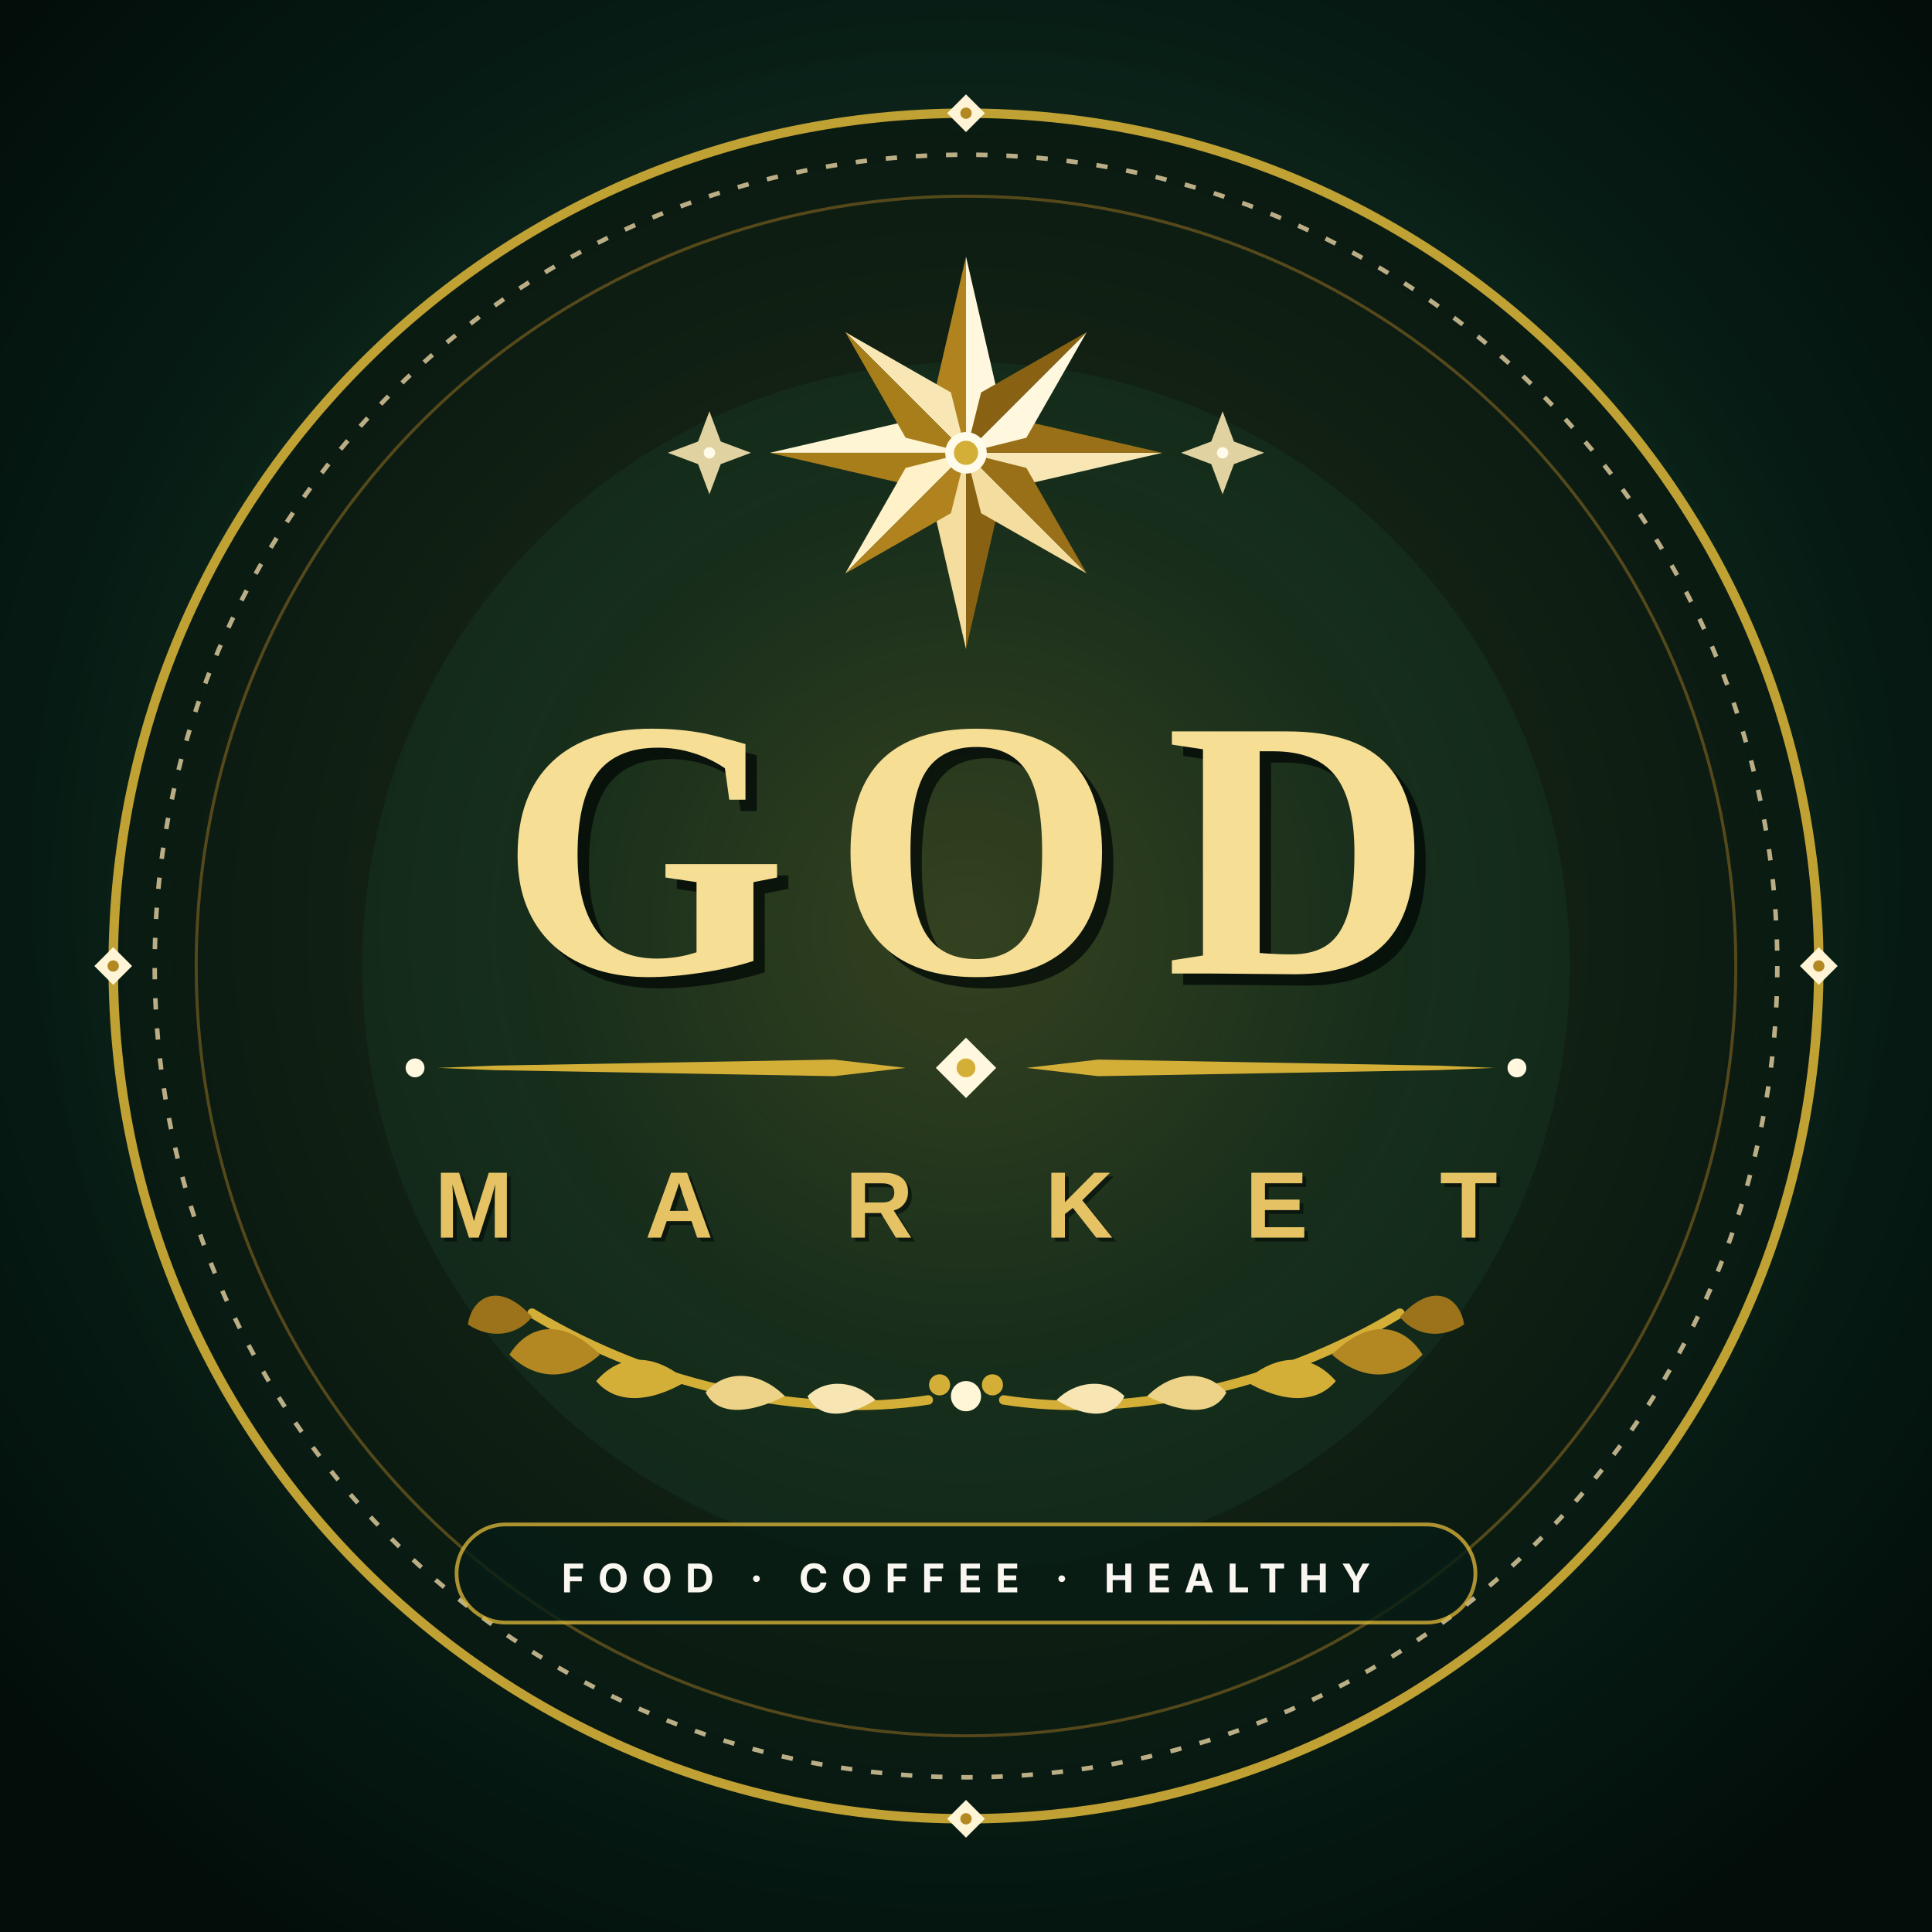
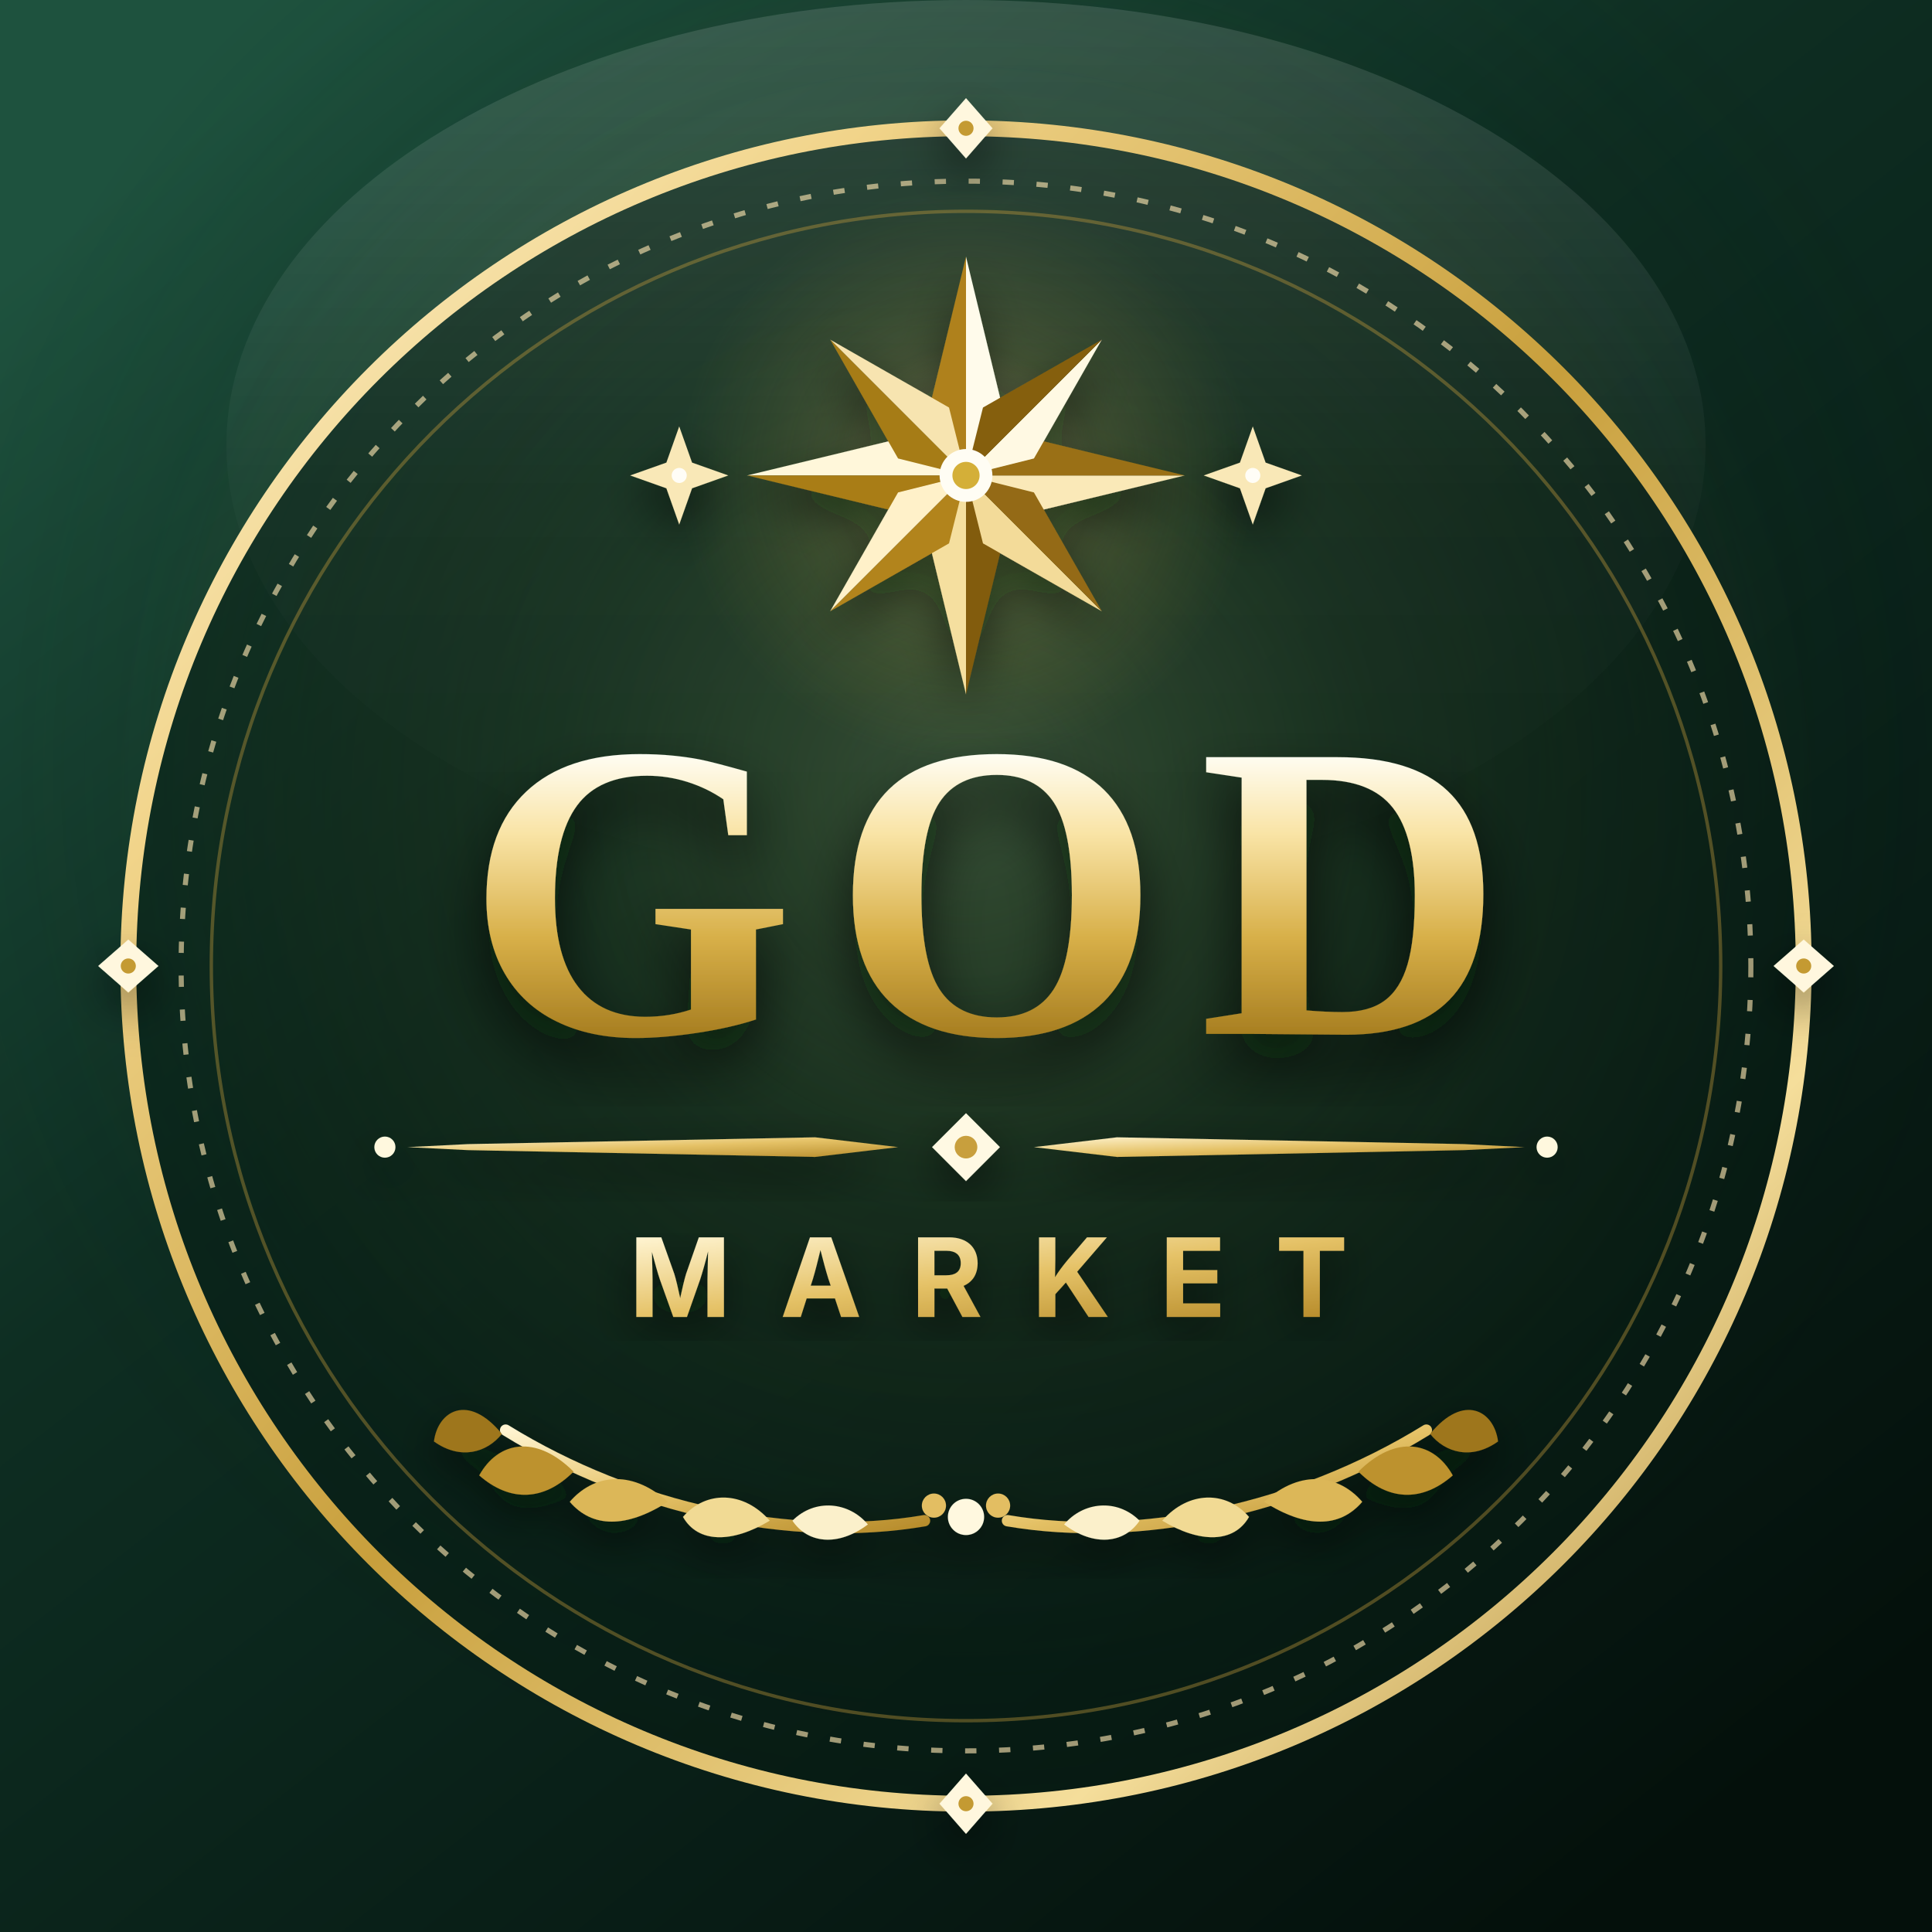
<svg xmlns="http://www.w3.org/2000/svg" viewBox="0 0 512 512" width="512" height="512">
  <defs>
-     <radialGradient id="bgGlow" cx="50%" cy="45%" r="65%">
-       <stop offset="0%" stop-color="#143F2E" />
-       <stop offset="40%" stop-color="#0A291E" />
-       <stop offset="75%" stop-color="#061A13" />
-       <stop offset="100%" stop-color="#030E0A" />
+     <linearGradient id="bgStudio" x1="14%" y1="4%" x2="86%" y2="96%">
+       <stop offset="0%" stop-color="#1E523E" />
+       <stop offset="38%" stop-color="#0E2E22" />
+       <stop offset="76%" stop-color="#081C15" />
+       <stop offset="100%" stop-color="#04100B" />
+     </linearGradient>
+     <radialGradient id="emeraldGlow" cx="50%" cy="40%" r="54%">
+       <stop offset="0%" stop-color="#2D7459" stop-opacity="0.65" />
+       <stop offset="52%" stop-color="#13382A" stop-opacity="0.25" />
+       <stop offset="100%" stop-color="#04100B" stop-opacity="0" />
    </radialGradient>
-     <radialGradient id="goldAura" cx="50%" cy="48%" r="48%">
-       <stop offset="0%" stop-color="#D4AF37" stop-opacity="0.22" />
-       <stop offset="45%" stop-color="#D4AF37" stop-opacity="0.08" />
+     <radialGradient id="goldAura" cx="50%" cy="42%" r="44%">
+       <stop offset="0%" stop-color="#F2D078" stop-opacity="0.30" />
+       <stop offset="48%" stop-color="#D4AF37" stop-opacity="0.10" />
      <stop offset="100%" stop-color="#D4AF37" stop-opacity="0" />
    </radialGradient>
-     <linearGradient id="goldGrad" x1="0%" y1="0%" x2="100%" y2="100%">
-       <stop offset="0%" stop-color="#FFF8E0" />
-       <stop offset="25%" stop-color="#F7E2A3" />
-       <stop offset="50%" stop-color="#D4AF37" />
-       <stop offset="75%" stop-color="#A87F22" />
-       <stop offset="100%" stop-color="#7A5913" />
+     <linearGradient id="topGlass" x1="50%" y1="0%" x2="50%" y2="100%">
+       <stop offset="0%" stop-color="#FFFFFF" stop-opacity="0.13" />
+       <stop offset="55%" stop-color="#FFFFFF" stop-opacity="0.02" />
+       <stop offset="100%" stop-color="#FFFFFF" stop-opacity="0" />
    </linearGradient>
-     <linearGradient id="goldLight" x1="0%" y1="0%" x2="0%" y2="100%">
-       <stop offset="0%" stop-color="#FFFFFF" />
-       <stop offset="35%" stop-color="#FCEABF" />
-       <stop offset="70%" stop-color="#D4AF37" />
-       <stop offset="100%" stop-color="#A57E23" />
+     <linearGradient id="ringGold" x1="0%" y1="0%" x2="100%" y2="100%">
+       <stop offset="0%" stop-color="#FFF7DC" />
+       <stop offset="22%" stop-color="#F1D48A" />
+       <stop offset="50%" stop-color="#C89F3C" />
+       <stop offset="78%" stop-color="#F5DE9B" />
+       <stop offset="100%" stop-color="#9A721E" />
    </linearGradient>
-     <linearGradient id="goldDark" x1="0%" y1="0%" x2="0%" y2="100%">
-       <stop offset="0%" stop-color="#D4AF37" />
-       <stop offset="50%" stop-color="#A87F22" />
-       <stop offset="100%" stop-color="#6F5010" />
+     <linearGradient id="textGold" x1="0%" y1="0%" x2="0%" y2="100%">
+       <stop offset="0%" stop-color="#FFFDF3" />
+       <stop offset="28%" stop-color="#F9E4A6" />
+       <stop offset="65%" stop-color="#D7AF48" />
+       <stop offset="100%" stop-color="#A67D20" />
    </linearGradient>
+     <linearGradient id="champagneGold" x1="0%" y1="0%" x2="100%" y2="100%">
+       <stop offset="0%" stop-color="#FFF4D1" />
+       <stop offset="50%" stop-color="#E5C267" />
+       <stop offset="100%" stop-color="#B78C2B" />
+     </linearGradient>
+     <radialGradient id="starBloom" cx="50%" cy="50%" r="50%">
+       <stop offset="0%" stop-color="#FFF8DE" stop-opacity="0.55" />
+       <stop offset="45%" stop-color="#E5C061" stop-opacity="0.16" />
+       <stop offset="100%" stop-color="#D4AF37" stop-opacity="0" />
+     </radialGradient>
+     <filter id="crestShadow" x="-18%" y="-18%" width="136%" height="142%">
+       <feDropShadow dx="0" dy="8" stdDeviation="8" flood-color="#020A07" flood-opacity="0.68" />
+     </filter>
+     <filter id="starShadow" x="-30%" y="-30%" width="160%" height="160%">
+       <feDropShadow dx="0" dy="5" stdDeviation="6" flood-color="#020A07" flood-opacity="0.55" />
+     </filter>
  </defs>
-   <rect width="512" height="512" fill="#081E16" />
-   <rect width="512" height="512" fill="url(#bgGlow)" />
-   <circle cx="256" cy="256" r="226" fill="#061811" />
-   <circle cx="256" cy="256" r="160" fill="#0A2A1E" opacity="0.6" />
+   <rect width="512" height="512" fill="url(#bgStudio)" />
+   <rect width="512" height="512" fill="url(#emeraldGlow)" />
  <rect width="512" height="512" fill="url(#goldAura)" />
-   <circle cx="256" cy="256" r="226" fill="none" stroke="#D4AF37" stroke-width="2.5" opacity="0.9" />
-   <circle cx="256" cy="256" r="215" fill="none" stroke="#F5DFAC" stroke-width="1.2" stroke-dasharray="3,5" opacity="0.75" />
-   <circle cx="256" cy="256" r="204" fill="none" stroke="#9E7624" stroke-width="0.8" opacity="0.5" />
-   <g fill="#FFF5D6">
-     <polygon points="256,25 261,30 256,35 251,30" />
-     <circle cx="256" cy="30" r="1.5" fill="#B38722" />
-     <polygon points="256,477 261,482 256,487 251,482" />
-     <circle cx="256" cy="482" r="1.5" fill="#B38722" />
-     <polygon points="25,256 30,261 35,256 30,251" />
-     <circle cx="30" cy="256" r="1.5" fill="#B38722" />
-     <polygon points="477,256 482,261 487,256 482,251" />
-     <circle cx="482" cy="256" r="1.5" fill="#B38722" />
+   <circle cx="256" cy="256" r="222" fill="#071B14" fill-opacity="0.48" />
+   <ellipse cx="256" cy="118" rx="196" ry="118" fill="url(#topGlass)" />
+   <circle cx="256" cy="256" r="222" fill="none" stroke="url(#ringGold)" stroke-width="4.2" />
+   <circle cx="256" cy="256" r="208" fill="none" stroke="#F5DFAC" stroke-width="1.35" stroke-dasharray="3,6" opacity="0.65" />
+   <circle cx="256" cy="256" r="200" fill="none" stroke="#C89F3C" stroke-width="0.9" opacity="0.38" />
+   <g fill="#FFF7DE" filter="url(#starShadow)">
+     <polygon points="256,26 263,34 256,42 249,34" />
+     <circle cx="256" cy="34" r="2" fill="#C49A33" />
+     <polygon points="256,470 263,478 256,486 249,478" />
+     <circle cx="256" cy="478" r="2" fill="#C49A33" />
+     <polygon points="26,256 34,263 42,256 34,249" />
+     <circle cx="34" cy="256" r="2" fill="#C49A33" />
+     <polygon points="470,256 478,263 486,256 478,249" />
+     <circle cx="478" cy="256" r="2" fill="#C49A33" />
  </g>
-   <g transform="translate(256, 120)">
-     <polygon points="0,0 0,-52 9,-13" fill="#FFF7DE" />
-     <polygon points="0,0 0,-52 -9,-13" fill="#B0831F" />
-     <polygon points="0,0 0,52 -9,13" fill="#F4DD9E" />
-     <polygon points="0,0 0,52 9,13" fill="#886212" />
-     <polygon points="0,0 52,0 13,9" fill="#F8E6B4" />
-     <polygon points="0,0 52,0 13,-9" fill="#997017" />
-     <polygon points="0,0 -52,0 -13,-9" fill="#FEF5D4" />
-     <polygon points="0,0 -52,0 -13,9" fill="#A87E1B" />
-     <polygon points="0,0 32,-32 16,-4" fill="#FFF7DE" />
-     <polygon points="0,0 32,-32 4,-16" fill="#886212" />
-     <polygon points="0,0 -32,-32 -4,-16" fill="#F8E6B4" />
-     <polygon points="0,0 -32,-32 -16,-4" fill="#A87E1B" />
-     <polygon points="0,0 32,32 4,16" fill="#F4DD9E" />
-     <polygon points="0,0 32,32 16,4" fill="#997017" />
-     <polygon points="0,0 -32,32 -16,4" fill="#FFF1C8" />
-     <polygon points="0,0 -32,32 -4,16" fill="#B0831F" />
-     <circle cx="0" cy="0" r="5.5" fill="#FFFBEB" />
-     <circle cx="0" cy="0" r="3.2" fill="#D4AF37" />
-     <g transform="translate(-68, 0)">
-       <path d="M 0 -11 L 3 -3 L 11 0 L 3 3 L 0 11 L -3 3 L -11 0 L -3 -3 Z" fill="#F7E4AF" opacity="0.9" />
-       <circle cx="0" cy="0" r="1.5" fill="#FFFBEB" />
+   <circle cx="256" cy="126" r="76" fill="url(#starBloom)" />
+   <g transform="translate(256, 126)" filter="url(#starShadow)">
+     <polygon points="0,0 0,-58 10.5,-14.5" fill="#FFFBEB" />
+     <polygon points="0,0 0,-58 -10.5,-14.5" fill="#AF811C" />
+     <polygon points="0,0 0,58 -10.5,14.5" fill="#F5DF9F" />
+     <polygon points="0,0 0,58 10.5,14.5" fill="#825B0F" />
+     <polygon points="0,0 58,0 14.5,10.5" fill="#FAE9B8" />
+     <polygon points="0,0 58,0 14.5,-10.5" fill="#9A7016" />
+     <polygon points="0,0 -58,0 -14.5,-10.5" fill="#FFF7DA" />
+     <polygon points="0,0 -58,0 -14.5,10.5" fill="#A97D19" />
+     <polygon points="0,0 36,-36 18,-4.5" fill="#FFF9E3" />
+     <polygon points="0,0 36,-36 4.5,-18" fill="#855E10" />
+     <polygon points="0,0 -36,-36 -4.5,-18" fill="#F7E4B0" />
+     <polygon points="0,0 -36,-36 -18,-4.5" fill="#A67B18" />
+     <polygon points="0,0 36,36 4.5,18" fill="#F3DB99" />
+     <polygon points="0,0 36,36 18,4.5" fill="#946B14" />
+     <polygon points="0,0 -36,36 -18,4.5" fill="#FFF1C9" />
+     <polygon points="0,0 -36,36 -4.5,18" fill="#B2841D" />
+     <circle cx="0" cy="0" r="7" fill="#FFFDF4" />
+     <circle cx="0" cy="0" r="3.6" fill="#D4AF37" />
+     <g transform="translate(-76, 0)">
+       <path d="M 0 -13 L 3.4 -3.4 L 13 0 L 3.4 3.4 L 0 13 L -3.4 3.4 L -13 0 L -3.4 -3.4 Z" fill="#F9E8B7" />
+       <circle cx="0" cy="0" r="2" fill="#FFFDF6" />
    </g>
-     <g transform="translate(68, 0)">
-       <path d="M 0 -11 L 3 -3 L 11 0 L 3 3 L 0 11 L -3 3 L -11 0 L -3 -3 Z" fill="#F7E4AF" opacity="0.9" />
-       <circle cx="0" cy="0" r="1.5" fill="#FFFBEB" />
+     <g transform="translate(76, 0)">
+       <path d="M 0 -13 L 3.4 -3.4 L 13 0 L 3.4 3.4 L 0 13 L -3.4 3.4 L -13 0 L -3.4 -3.4 Z" fill="#F9E8B7" />
+       <circle cx="0" cy="0" r="2" fill="#FFFDF6" />
    </g>
  </g>
-   <text x="259" y="261" font-family="'Cinzel', 'Playfair Display', 'Georgia', 'Times New Roman', serif" font-size="98" font-weight="900" letter-spacing="12" fill="#020805" opacity="0.75" text-anchor="middle">GOD</text>
-   <text x="256" y="258" font-family="'Cinzel', 'Playfair Display', 'Georgia', 'Times New Roman', serif" font-size="98" font-weight="900" letter-spacing="12" fill="#F6DE95" text-anchor="middle">GOD</text>
-   <g transform="translate(256, 283)">
-     <polygon points="0,-8 8,0 0,8 -8,0" fill="#FFF8DE" />
-     <circle cx="0" cy="0" r="2.5" fill="#D4AF37" />
-     <path d="M -16 0 L -35 -2.2 L -125 -0.6 L -140 0 L -125 0.6 L -35 2.2 Z" fill="#D4AF37" />
-     <circle cx="-146" cy="0" r="2.5" fill="#FFF8DE" />
-     <path d="M 16 0 L 35 -2.2 L 125 -0.6 L 140 0 L 125 0.6 L 35 2.2 Z" fill="#D4AF37" />
-     <circle cx="146" cy="0" r="2.5" fill="#FFF8DE" />
+   <g filter="url(#crestShadow)">
+     <text x="261" y="274" font-family="'Cinzel', 'Georgia', 'Times New Roman', serif" font-size="112" font-weight="700" letter-spacing="10" fill="url(#textGold)" text-anchor="middle">GOD</text>
  </g>
-   <text x="257" y="329" font-family="'Outfit', 'Cinzel', 'Arial', sans-serif" font-size="25" font-weight="800" letter-spacing="14" fill="#020805" opacity="0.6" text-anchor="middle">M A R K E T</text>
-   <text x="256" y="328" font-family="'Outfit', 'Cinzel', 'Arial', sans-serif" font-size="25" font-weight="800" letter-spacing="14" fill="#E5C365" text-anchor="middle">M A R K E T</text>
-   <g transform="translate(256, 362)">
-     <circle cx="0" cy="8" r="4" fill="#FFF6D8" />
-     <circle cx="-7" cy="5" r="2.8" fill="#D4AF37" />
-     <circle cx="7" cy="5" r="2.8" fill="#D4AF37" />
-     <path d="M -10 9 C -42 14 -82 6 -115 -14" fill="none" stroke="#D4AF37" stroke-width="2.5" stroke-linecap="round" />
-     <path d="M -24 9 C -29 4 -37 3 -42 8 C -39 14 -32 14 -24 9 Z" fill="#F8E5B4" />
-     <path d="M -48 8 C -55 1 -64 1 -69 7 C -66 13 -58 13 -48 8 Z" fill="#ECD388" />
-     <path d="M -74 4 C -83 -4 -92 -3 -98 4 C -93 10 -84 10 -74 4 Z" fill="#D4AF37" />
-     <path d="M -97 -3 C -107 -13 -116 -11 -121 -3 C -114 4 -105 4 -97 -3 Z" fill="#B38722" />
-     <path d="M -115 -13 C -124 -23 -131 -18 -132 -11 C -126 -7 -119 -8 -115 -13 Z" fill="#9C731A" />
-     <path d="M 10 9 C 42 14 82 6 115 -14" fill="none" stroke="#D4AF37" stroke-width="2.5" stroke-linecap="round" />
-     <path d="M 24 9 C 29 4 37 3 42 8 C 39 14 32 14 24 9 Z" fill="#F8E5B4" />
-     <path d="M 48 8 C 55 1 64 1 69 7 C 66 13 58 13 48 8 Z" fill="#ECD388" />
-     <path d="M 74 4 C 83 -4 92 -3 98 4 C 93 10 84 10 74 4 Z" fill="#D4AF37" />
-     <path d="M 97 -3 C 107 -13 116 -11 121 -3 C 114 4 105 4 97 -3 Z" fill="#B38722" />
-     <path d="M 115 -13 C 124 -23 131 -18 132 -11 C 126 -7 119 -8 115 -13 Z" fill="#9C731A" />
+   <g transform="translate(256, 304)" filter="url(#starShadow)">
+     <polygon points="0,-9 9,0 0,9 -9,0" fill="#FFF9E3" />
+     <circle cx="0" cy="0" r="3" fill="#C89F3C" />
+     <path d="M -18 0 L -40 -2.6 L -132 -0.8 L -148 0 L -132 0.8 L -40 2.6 Z" fill="url(#champagneGold)" />
+     <circle cx="-154" cy="0" r="2.8" fill="#FFF8DE" />
+     <path d="M 18 0 L 40 -2.6 L 132 -0.8 L 148 0 L 132 0.8 L 40 2.6 Z" fill="url(#champagneGold)" />
+     <circle cx="154" cy="0" r="2.8" fill="#FFF8DE" />
  </g>
-   <g transform="translate(256, 418)">
-     <rect x="-135" y="-14" width="270" height="26" rx="13" fill="#061C14" stroke="#D4AF37" stroke-width="1" opacity="0.8" />
-     <text x="0" y="4" font-family="'Outfit', -apple-system, sans-serif" font-size="10.5" font-weight="700" letter-spacing="3.5" fill="#FAF6F0" text-anchor="middle">FOOD · COFFEE · HEALTHY</text>
+   <g filter="url(#starShadow)">
+     <text x="262" y="349" font-family="'Plus Jakarta Sans', 'Outfit', -apple-system, sans-serif" font-size="29" font-weight="700" letter-spacing="13" fill="url(#champagneGold)" text-anchor="middle">MARKET</text>
+   </g>
+   <g transform="translate(256, 396)" filter="url(#starShadow)">
+     <circle cx="0" cy="6" r="4.8" fill="#FFF8DF" />
+     <circle cx="-8.5" cy="3" r="3.2" fill="#E3BE62" />
+     <circle cx="8.5" cy="3" r="3.2" fill="#E3BE62" />
+     <path d="M -11 7 C -46 13 -88 4 -122 -17" fill="none" stroke="url(#champagneGold)" stroke-width="3" stroke-linecap="round" />
+     <path d="M -26 8 C -31 2 -40 1 -46 7 C -42 13 -34 14 -26 8 Z" fill="#FBF0CB" />
+     <path d="M -52 7 C -59 -1 -69 -1 -75 6 C -71 13 -62 13 -52 7 Z" fill="#F1DA94" />
+     <path d="M -79 2 C -89 -7 -99 -5 -105 2 C -99 9 -90 9 -79 2 Z" fill="#DCB758" />
+     <path d="M -104 -6 C -114 -16 -124 -14 -129 -5 C -121 2 -112 2 -104 -6 Z" fill="#BD922E" />
+     <path d="M -123 -16 C -132 -27 -140 -22 -141 -14 C -134 -9 -127 -11 -123 -16 Z" fill="#9E761D" />
+     <path d="M 11 7 C 46 13 88 4 122 -17" fill="none" stroke="url(#champagneGold)" stroke-width="3" stroke-linecap="round" />
+     <path d="M 26 8 C 31 2 40 1 46 7 C 42 13 34 14 26 8 Z" fill="#FBF0CB" />
+     <path d="M 52 7 C 59 -1 69 -1 75 6 C 71 13 62 13 52 7 Z" fill="#F1DA94" />
+     <path d="M 79 2 C 89 -7 99 -5 105 2 C 99 9 90 9 79 2 Z" fill="#DCB758" />
+     <path d="M 104 -6 C 114 -16 124 -14 129 -5 C 121 2 112 2 104 -6 Z" fill="#BD922E" />
+     <path d="M 123 -16 C 132 -27 140 -22 141 -14 C 134 -9 127 -11 123 -16 Z" fill="#9E761D" />
  </g>
</svg>
